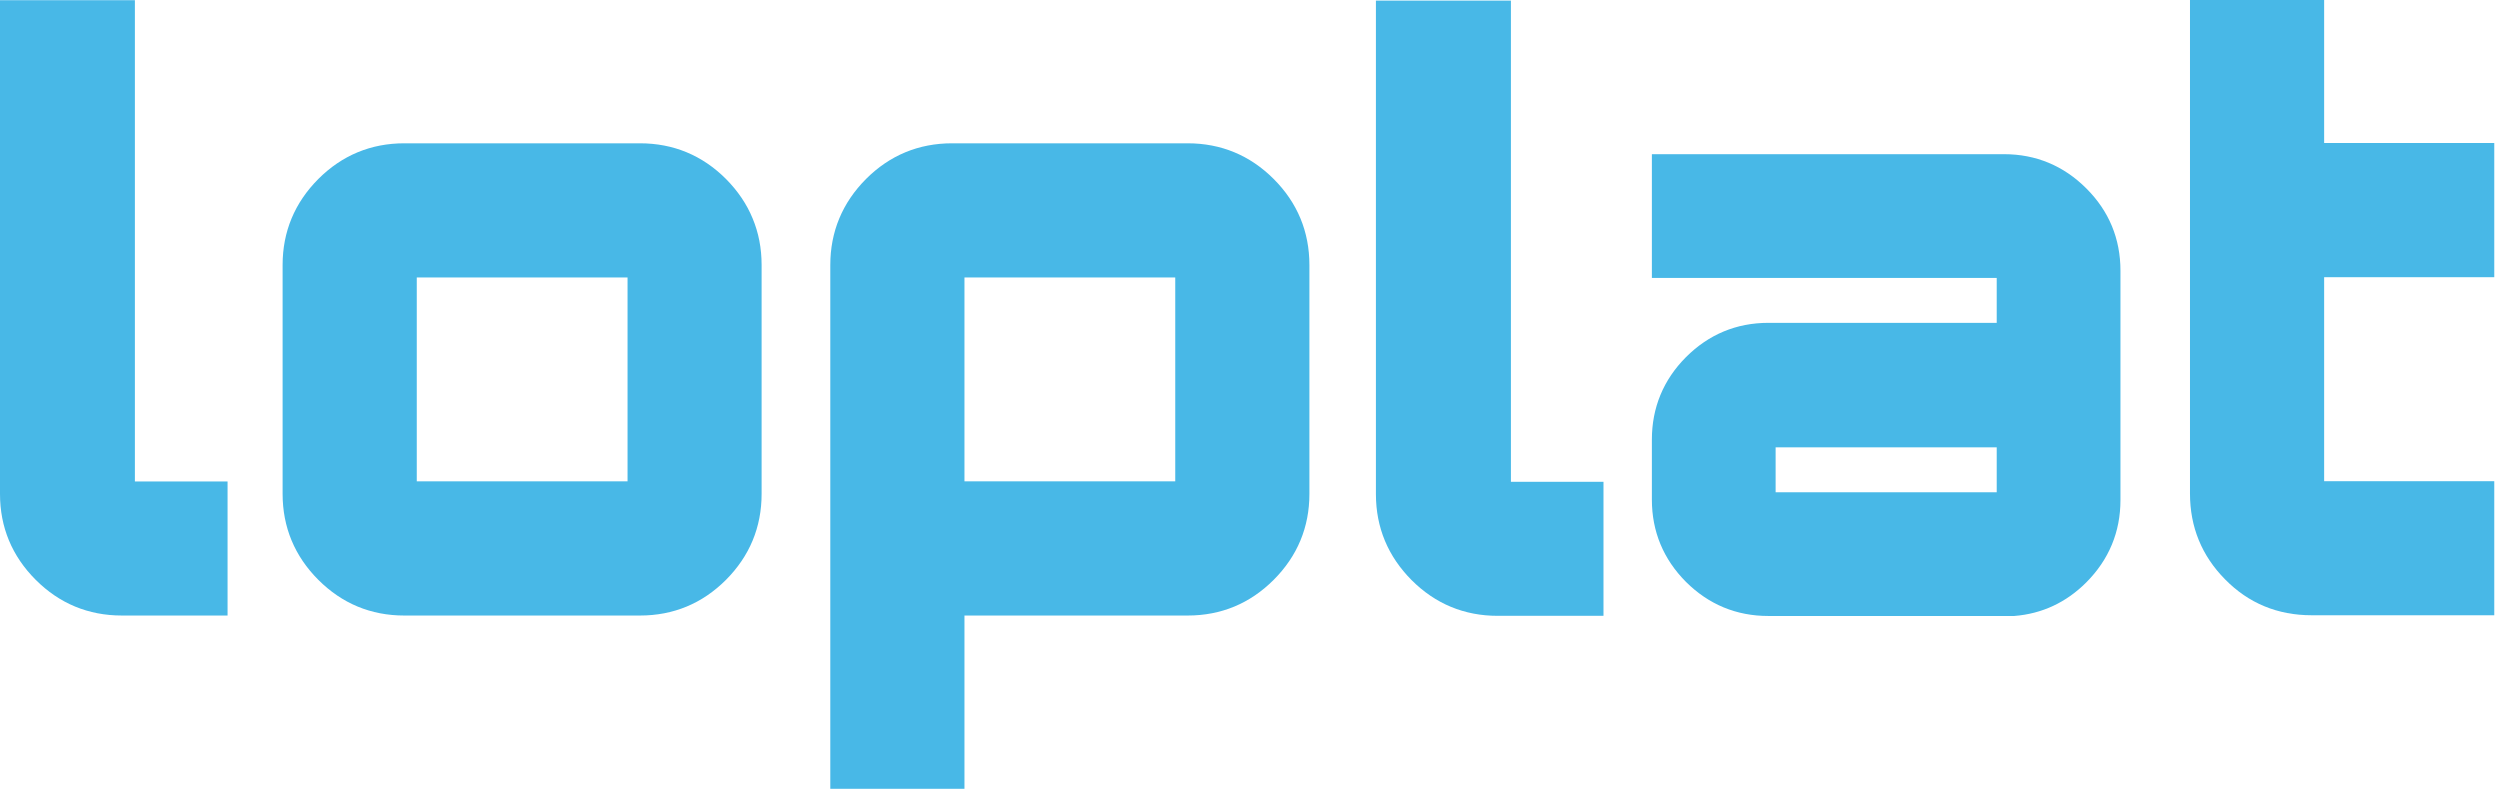
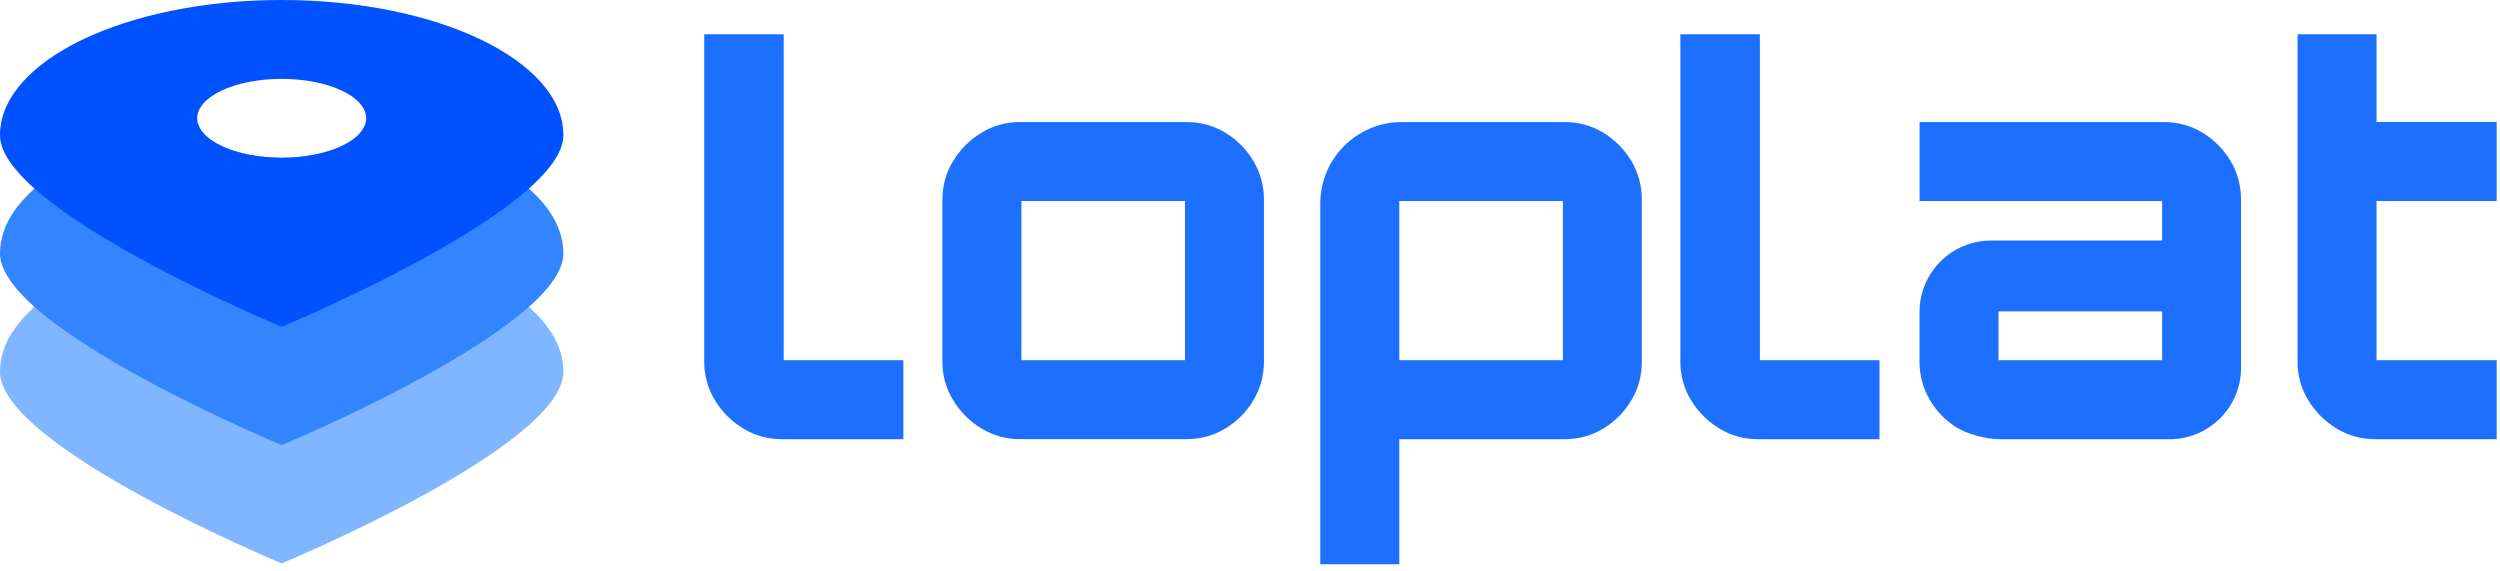
- <svg xmlns="http://www.w3.org/2000/svg" width="434px" height="137px" viewBox="0 0 434 137" version="1.1">
-   <g id="Symbols" stroke="none" stroke-width="1" fill="none" fill-rule="evenodd">
-     <g id="loplat" fill="#48B8E7" transform="translate(0.0001, 0.0005)">
-       <path d="M39.505,83.582 L39.505,106.854 L21.137,106.854 C15.346,106.854 10.315,104.773 6.207,100.665 C2.081,96.539 0,91.527 0,85.736 L0,0.029 L23.417,0.029 L23.417,83.582 L39.505,83.582 Z" id="Fill-1" />
-       <path d="M72.351,83.564 L108.943,83.564 L108.943,48.166 L72.351,48.166 L72.351,83.564 Z M130.658,37.925 C129.645,35.446 128.089,33.147 126.026,31.066 C121.918,26.957 116.887,24.877 111.096,24.877 L70.179,24.877 C64.406,24.877 59.375,26.957 55.267,31.066 C51.159,35.191 49.06,40.205 49.06,45.995 L49.06,85.736 C49.06,91.526 51.159,96.558 55.267,100.665 C59.375,104.773 64.388,106.855 70.179,106.855 L111.096,106.855 C116.905,106.855 121.918,104.773 126.026,100.665 C130.134,96.54 132.215,91.526 132.215,85.736 L132.215,45.995 C132.215,43.099 131.69,40.386 130.658,37.925 L130.658,37.925 Z" id="Fill-3" />
-       <path d="M278.365,83.635 L278.365,106.907 L259.997,106.907 C254.188,106.907 249.174,104.826 245.066,100.718 C240.958,96.592 238.859,91.579 238.859,85.789 L238.859,0.1 L262.295,0.1 L262.295,83.635 L278.365,83.635 Z" id="Fill-5" />
-       <path d="M403.471,48.119 L403.471,83.534 L433.005,83.534 L433.005,106.807 L401.299,106.807 C395.4,106.807 390.351,104.726 386.297,100.6 C382.225,96.492 380.181,91.479 380.181,85.688 L380.181,0 L403.471,0 L403.471,24.828 L433.005,24.828 L433.005,48.119 L403.471,48.119 Z" id="Fill-6" />
-       <path d="M167.431,83.564 L204.023,83.564 L204.023,48.167 L167.431,48.167 L167.431,83.564 Z M221.106,31.066 C216.998,26.957 211.967,24.877 206.176,24.877 L165.277,24.877 C159.486,24.877 154.456,26.957 150.348,31.066 C146.24,35.191 144.14,40.222 144.14,45.995 L144.14,136.931 L167.431,136.931 L167.431,106.855 L206.176,106.855 C211.985,106.855 216.998,104.773 221.106,100.665 C225.232,96.54 227.313,91.508 227.313,85.754 L227.313,46.014 C227.313,40.222 225.232,35.191 221.106,31.066 L221.106,31.066 Z" id="Fill-7" />
-       <path d="M308.247,85.453 L346.63,85.453 L346.63,77.653 L308.247,77.653 L308.247,85.453 Z M362.176,32.7 C358.249,28.773 353.435,26.765 347.897,26.765 L286.766,26.765 L286.766,48.245 L346.63,48.245 L346.63,56.045 L306.98,56.045 C301.443,56.045 296.629,58.054 292.684,61.999 C288.757,65.945 286.766,70.776 286.766,76.314 L286.766,86.737 C286.766,92.257 288.757,97.07 292.684,101.016 C296.629,104.942 301.443,106.933 306.98,106.933 L349.671,106.933 C354.484,106.553 358.683,104.599 362.176,101.106 C366.121,97.144 368.111,92.329 368.111,86.809 L368.111,46.996 C368.111,41.441 366.121,36.627 362.176,32.7 L362.176,32.7 Z" id="Fill-8" />
-     </g>
-   </g>
+ <svg xmlns="http://www.w3.org/2000/svg" width="355" height="81" viewBox="0 0 355 81" fill="none">
+   <path d="M111.29 51.15H128.28V62.37H111.01C109.04 62.37 107.2 61.86 105.54 60.85C103.88 59.84 102.53 58.49 101.52 56.83C100.51 55.17 100 53.33 100 51.36V4.87H111.29V51.15Z" fill="#1D70FF" />
+   <path d="M174.01 18.85C172.35 17.84 170.48 17.33 168.46 17.33H144.83C142.86 17.33 141.02 17.84 139.36 18.85C137.7 19.86 136.35 21.21 135.34 22.87C134.33 24.53 133.82 26.37 133.82 28.34V51.35C133.82 53.32 134.33 55.16 135.34 56.82C136.35 58.48 137.7 59.83 139.36 60.84C141.02 61.85 142.86 62.36 144.83 62.36H168.46C170.48 62.36 172.35 61.85 174.01 60.84C175.67 59.83 177.01 58.48 177.99 56.82C178.98 55.16 179.48 53.32 179.48 51.35V28.34C179.48 26.37 178.98 24.53 177.99 22.87C177 21.21 175.66 19.86 174.01 18.85ZM145.04 28.54H168.27V51.15H145.04V28.54Z" fill="#1D70FF" />
+   <path d="M227.68 18.85C226.02 17.84 224.15 17.33 222.13 17.33H199.05C192.67 17.33 187.48 22.52 187.48 28.9V80.13H198.7V62.37H222.13C224.15 62.37 226.02 61.86 227.68 60.85C229.34 59.84 230.68 58.49 231.66 56.83C232.65 55.17 233.14 53.33 233.14 51.36V28.34C233.14 26.38 232.64 24.53 231.66 22.87C230.67 21.21 229.33 19.86 227.68 18.85ZM221.93 28.54V51.15H198.7V28.54H221.93Z" fill="#1D70FF" />
+   <path d="M266.89 51.15V62.37H249.62C247.65 62.37 245.81 61.86 244.15 60.85C242.49 59.84 241.14 58.49 240.13 56.83C239.12 55.17 238.61 53.33 238.61 51.36V4.87H249.9V51.15H266.89Z" fill="#1D70FF" />
+   <path d="M307.02 28.54V34.16H282.71C277.12 34.16 272.57 38.71 272.57 44.3V51.36C272.57 53.33 273.07 55.17 274.06 56.83C274.98 58.39 276.23 59.68 277.77 60.66C279.25 61.6 282.01 62.37 283.94 62.37H308.09C313.68 62.37 318.23 57.82 318.23 52.24V28.34C318.23 26.37 317.73 24.53 316.75 22.87C315.76 21.21 314.42 19.86 312.77 18.85C311.11 17.84 309.24 17.33 307.22 17.33H272.58V28.55H307.02V28.54ZM283.79 51.15V44.22H307.02V51.15H283.79Z" fill="#1D70FF" />
+   <path d="M354.53 51.15V62.37H337.34C335.32 62.37 333.45 61.86 331.79 60.85C330.14 59.84 328.78 58.49 327.77 56.83C326.76 55.17 326.25 53.33 326.25 51.36V4.87H337.47V17.32H354.53V28.54H337.47V51.15H354.53Z" fill="#1D70FF" />
+   <path d="M80 52.8C80 63.4 40 80 40 80C40 80 0 63.4 0 52.8C0 42.2 17.91 33.6 40 33.6C62.09 33.6 80 42.2 80 52.8Z" fill="#80B6FF" />
+   <path d="M51.85 17.66C50.96 20.35 46.01 22.4 40 22.4C33.99 22.4 29.04 20.34 28.15 17.66C11.85 20.08 0 27.38 0 36C0 46.6 40 63.2 40 63.2C40 63.2 80 46.6 80 36C80 27.38 68.15 20.08 51.85 17.66Z" fill="#3385FF" />
+   <path d="M40 0C17.91 0 0 8.6 0 19.2C0 29.8 40 46.4 40 46.4C40 46.4 80 29.8 80 19.2C80 8.6 62.09 0 40 0ZM40 22.4C33.37 22.4 28 19.89 28 16.8C28 13.71 33.37 11.2 40 11.2C46.63 11.2 52 13.71 52 16.8C52 19.89 46.63 22.4 40 22.4Z" fill="#0051FF" />
</svg>
